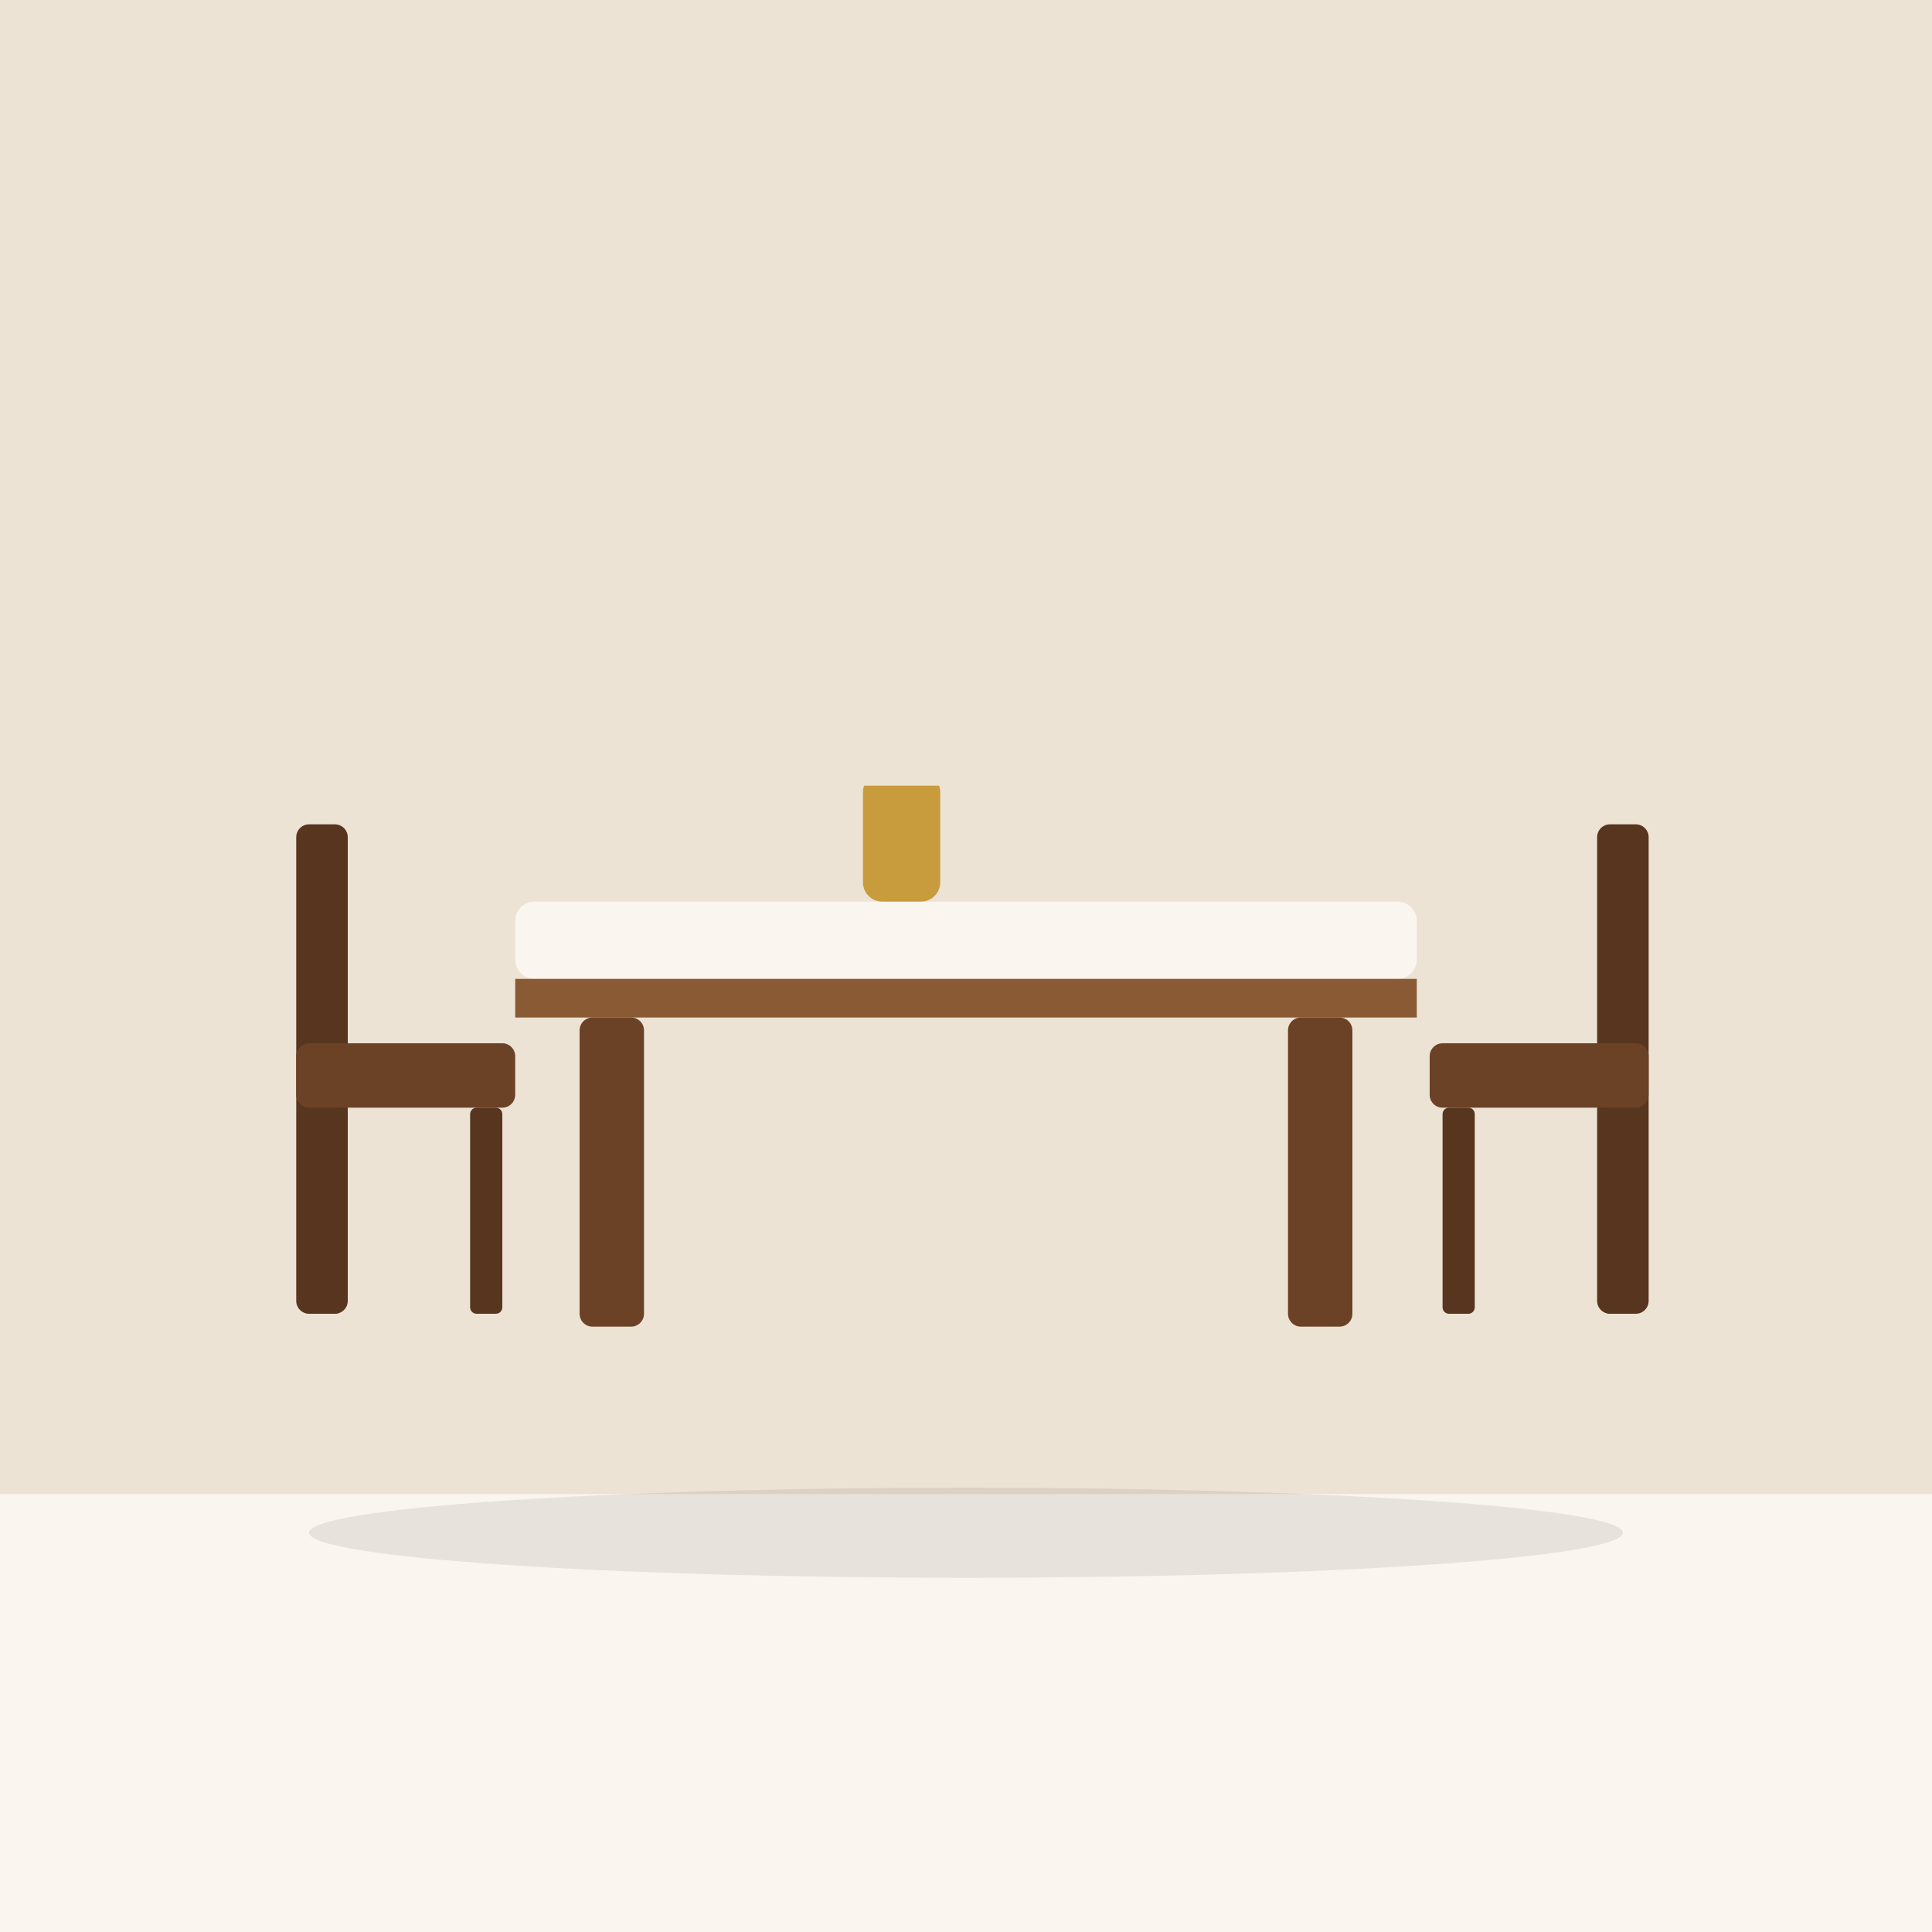
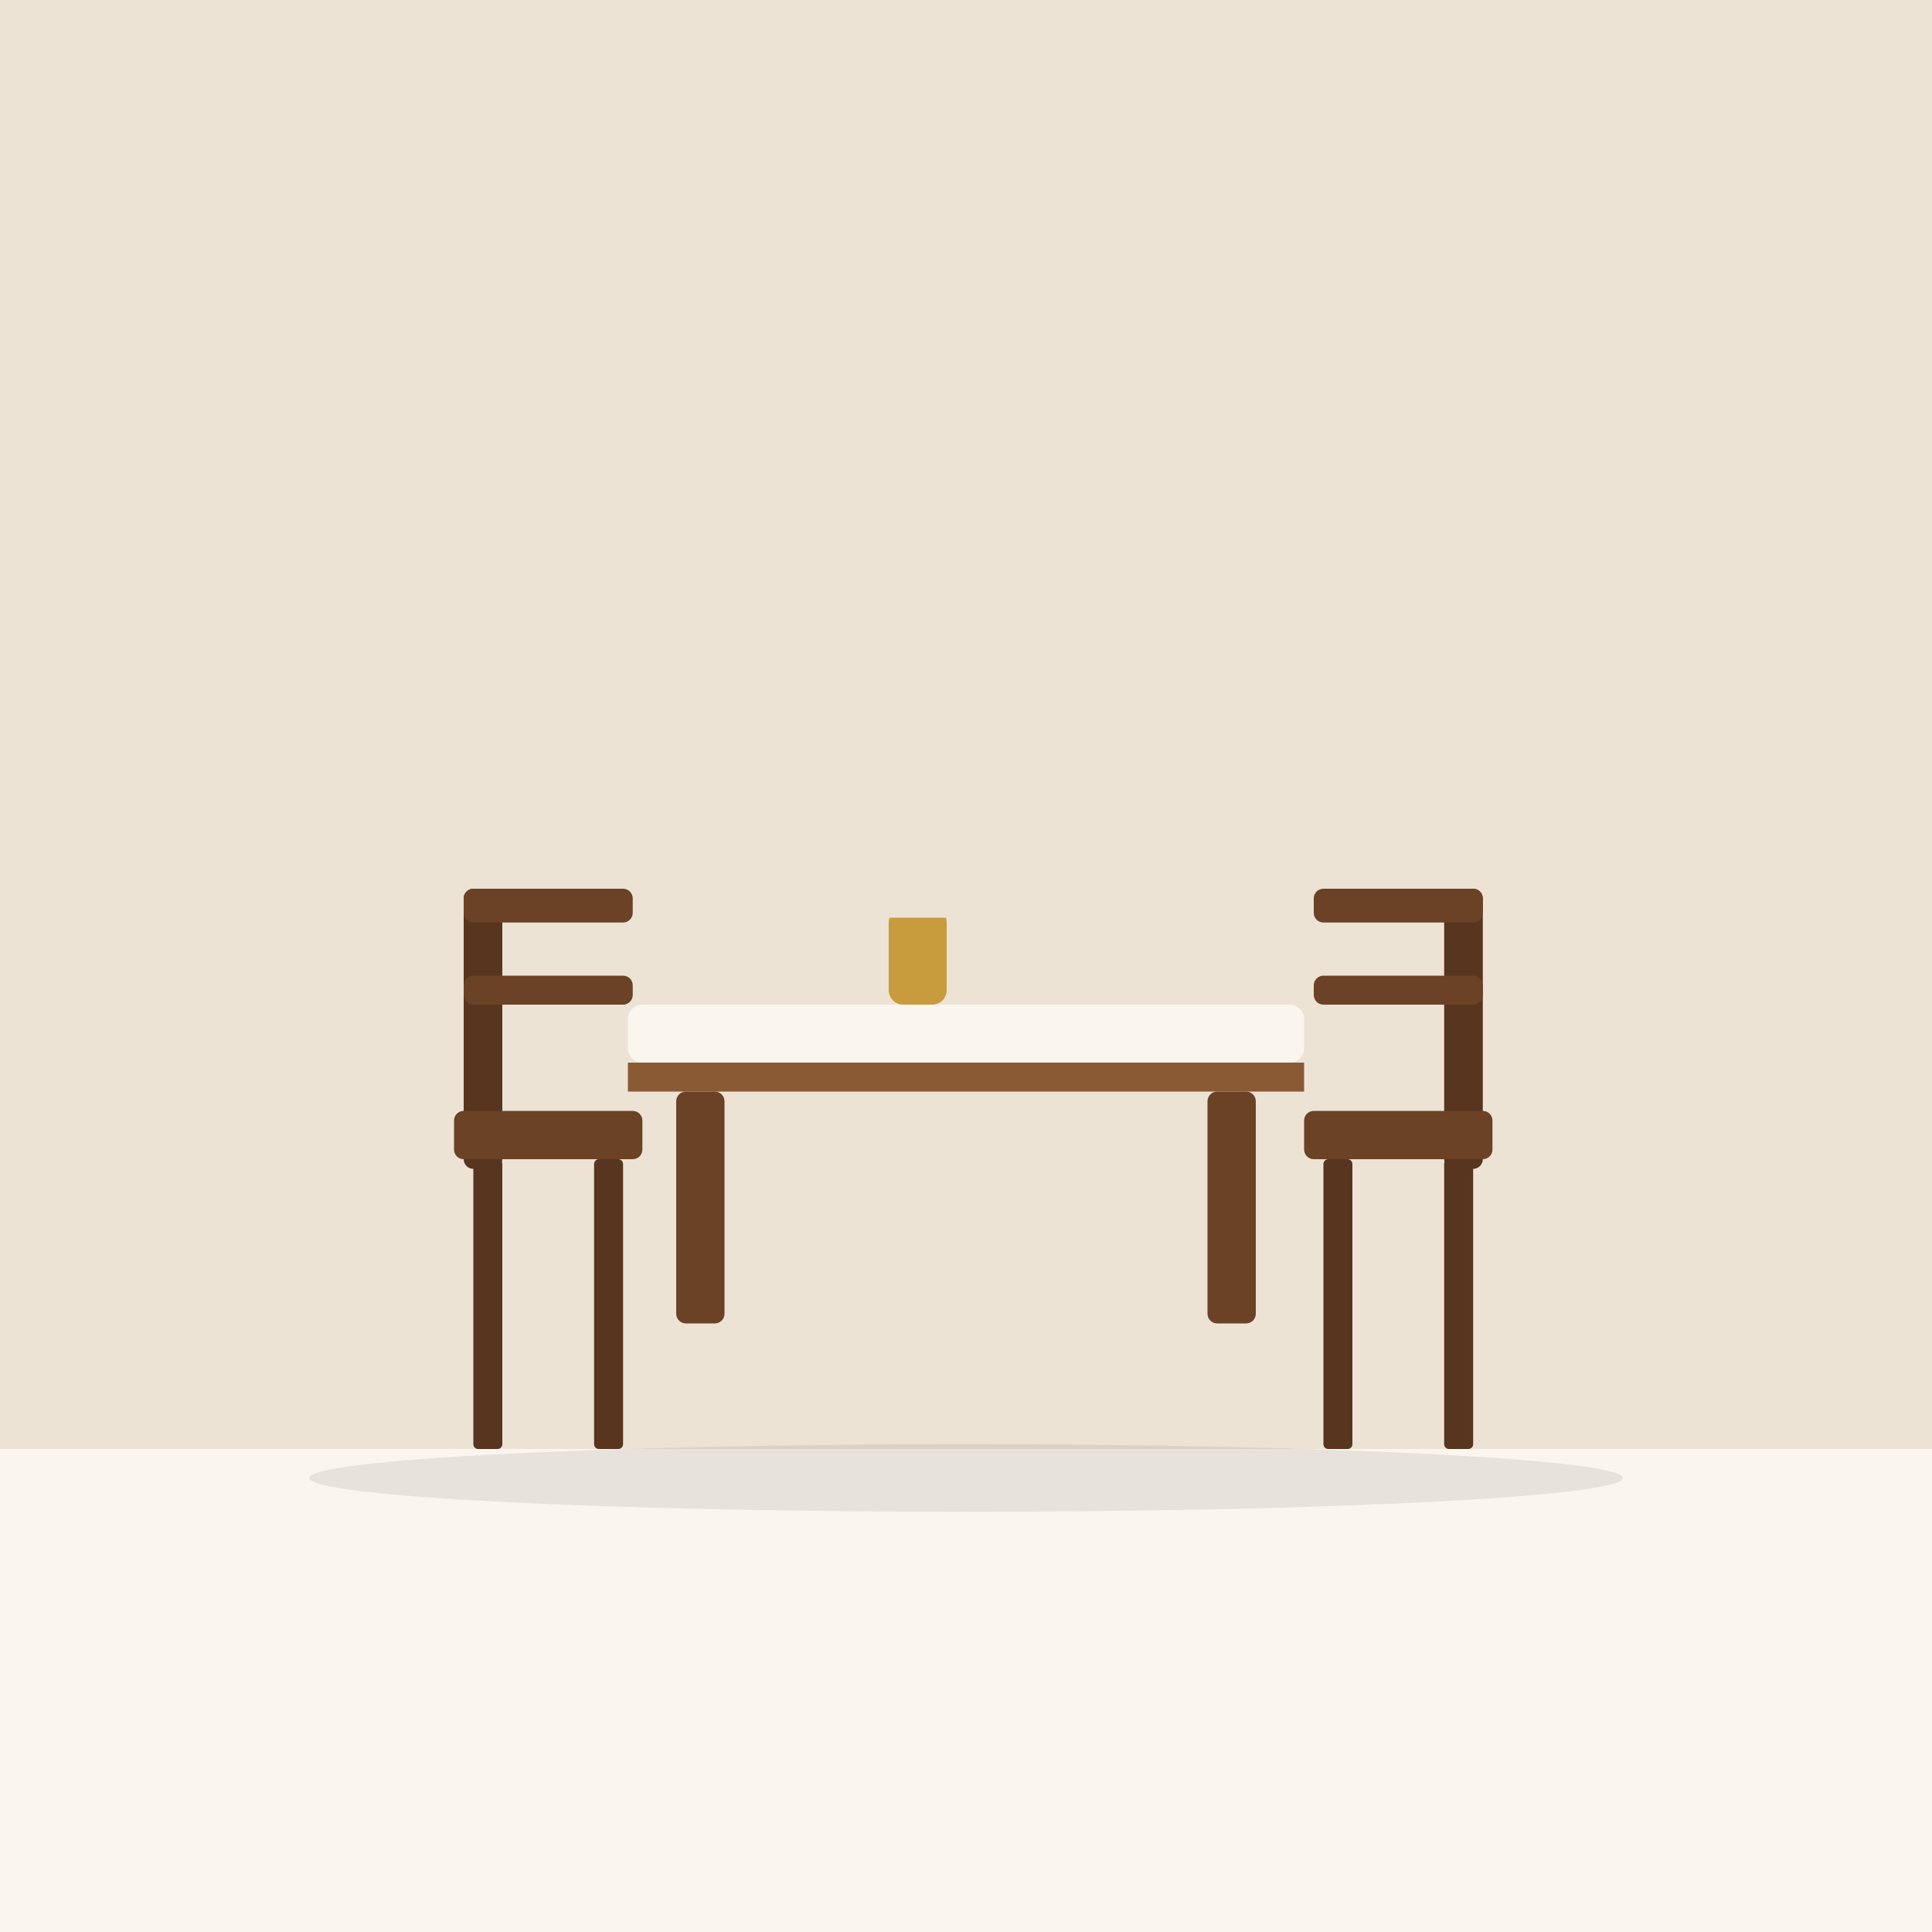
- <svg xmlns="http://www.w3.org/2000/svg" width="800" height="800" viewBox="0 0 300 300" role="img" aria-label="Showroom photo 3">
-   <rect width="300" height="300" fill="#EDE3D4" />
-   <rect x="0" y="232" width="300" height="68" rx="0" fill="#FAF6EF" />
-   <ellipse cx="150" cy="238" rx="102" ry="7" fill="#3E2A1E" opacity="0.10" />
-   <g transform="translate(-50,0)">
-     <rect x="96" y="128" width="8" height="76" rx="2" fill="#57351E" />
-     <rect x="96" y="162" width="34" height="10" rx="2" fill="#6B4226" />
-     <rect x="98" y="172" width="5" height="32" rx="1" fill="#57351E" />
-     <rect x="123" y="172" width="5" height="32" rx="1" fill="#57351E" />
-     <rect x="298" y="128" width="8" height="76" rx="2" fill="#57351E" />
-     <rect x="272" y="162" width="34" height="10" rx="2" fill="#6B4226" />
-     <rect x="274" y="172" width="5" height="32" rx="1" fill="#57351E" />
-     <rect x="299" y="172" width="5" height="32" rx="1" fill="#57351E" />
+ <svg xmlns="http://www.w3.org/2000/svg" width="800" height="800" viewBox="0 0 400 400" role="img" aria-label="Showroom photo 3">
+   <rect width="400" height="400" fill="#EDE3D4" />
+   <rect x="0" y="300" width="400" height="100" rx="0" fill="#FAF6EF" />
+   <ellipse cx="200" cy="306" rx="136" ry="7" fill="#3E2A1E" opacity="0.10" />
+   <g transform="translate(0,68)">
+     <rect x="96" y="116" width="8" height="58" rx="2" fill="#57351E" />
+     <rect x="96" y="116" width="35" height="7" rx="2" fill="#6B4226" />
+     <rect x="96" y="134" width="35" height="6" rx="2" fill="#6B4226" />
+     <rect x="94" y="162" width="39" height="10" rx="2" fill="#6B4226" />
+     <rect x="98" y="172" width="6" height="60" rx="1" fill="#57351E" />
+     <rect x="123" y="172" width="6" height="60" rx="1" fill="#57351E" />
+     <rect x="299" y="116" width="8" height="58" rx="2" fill="#57351E" />
+     <rect x="272" y="116" width="35" height="7" rx="2" fill="#6B4226" />
+     <rect x="272" y="134" width="35" height="6" rx="2" fill="#6B4226" />
+     <rect x="270" y="162" width="39" height="10" rx="2" fill="#6B4226" />
+     <rect x="274" y="172" width="6" height="60" rx="1" fill="#57351E" />
+     <rect x="299" y="172" width="6" height="60" rx="1" fill="#57351E" />
    <rect x="130" y="140" width="140" height="12" rx="3" fill="#FAF6EF" />
    <rect x="130" y="152" width="140" height="6" rx="0" fill="#8A5A34" />
    <rect x="140" y="158" width="10" height="48" rx="2" fill="#6B4226" />
    <rect x="250" y="158" width="10" height="48" rx="2" fill="#6B4226" />
    <rect x="184" y="120" width="12" height="20" rx="3" fill="#C89B3C" />
    <rect x="178" y="116" width="24" height="6" rx="3" fill="#EDE3D4" />
  </g>
</svg>
